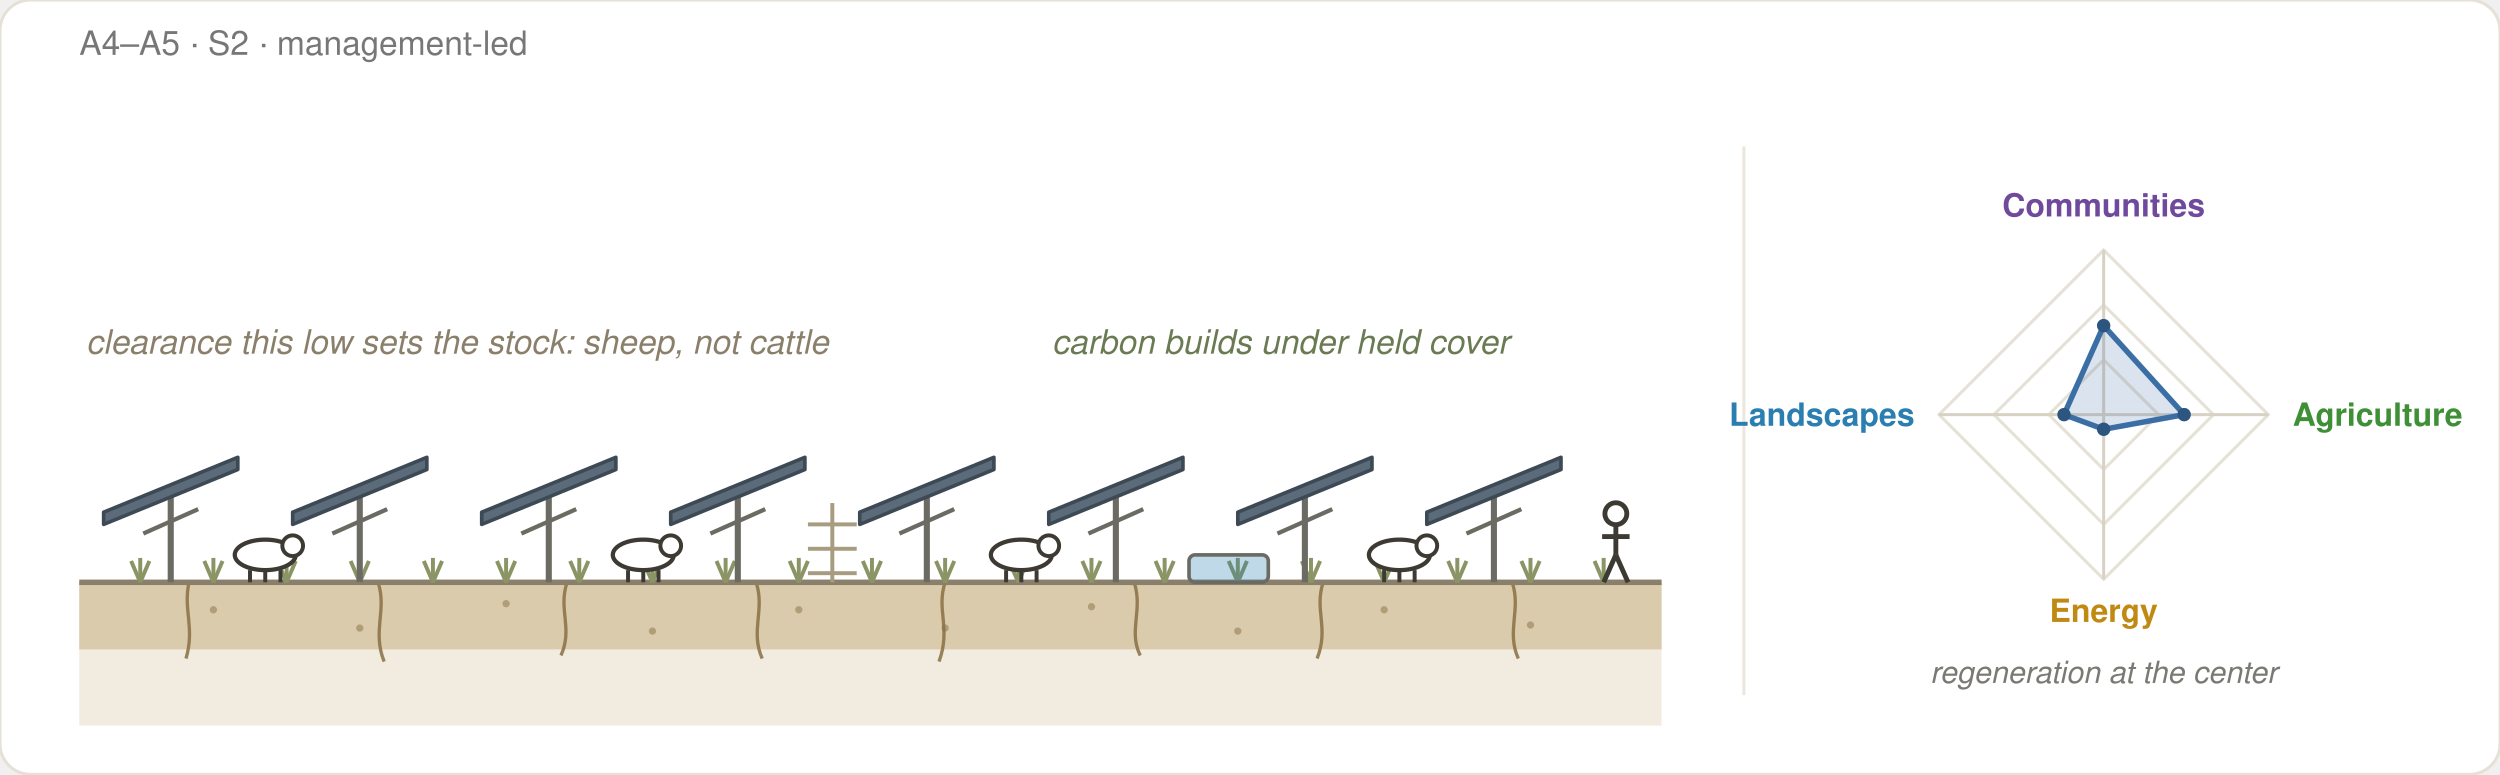
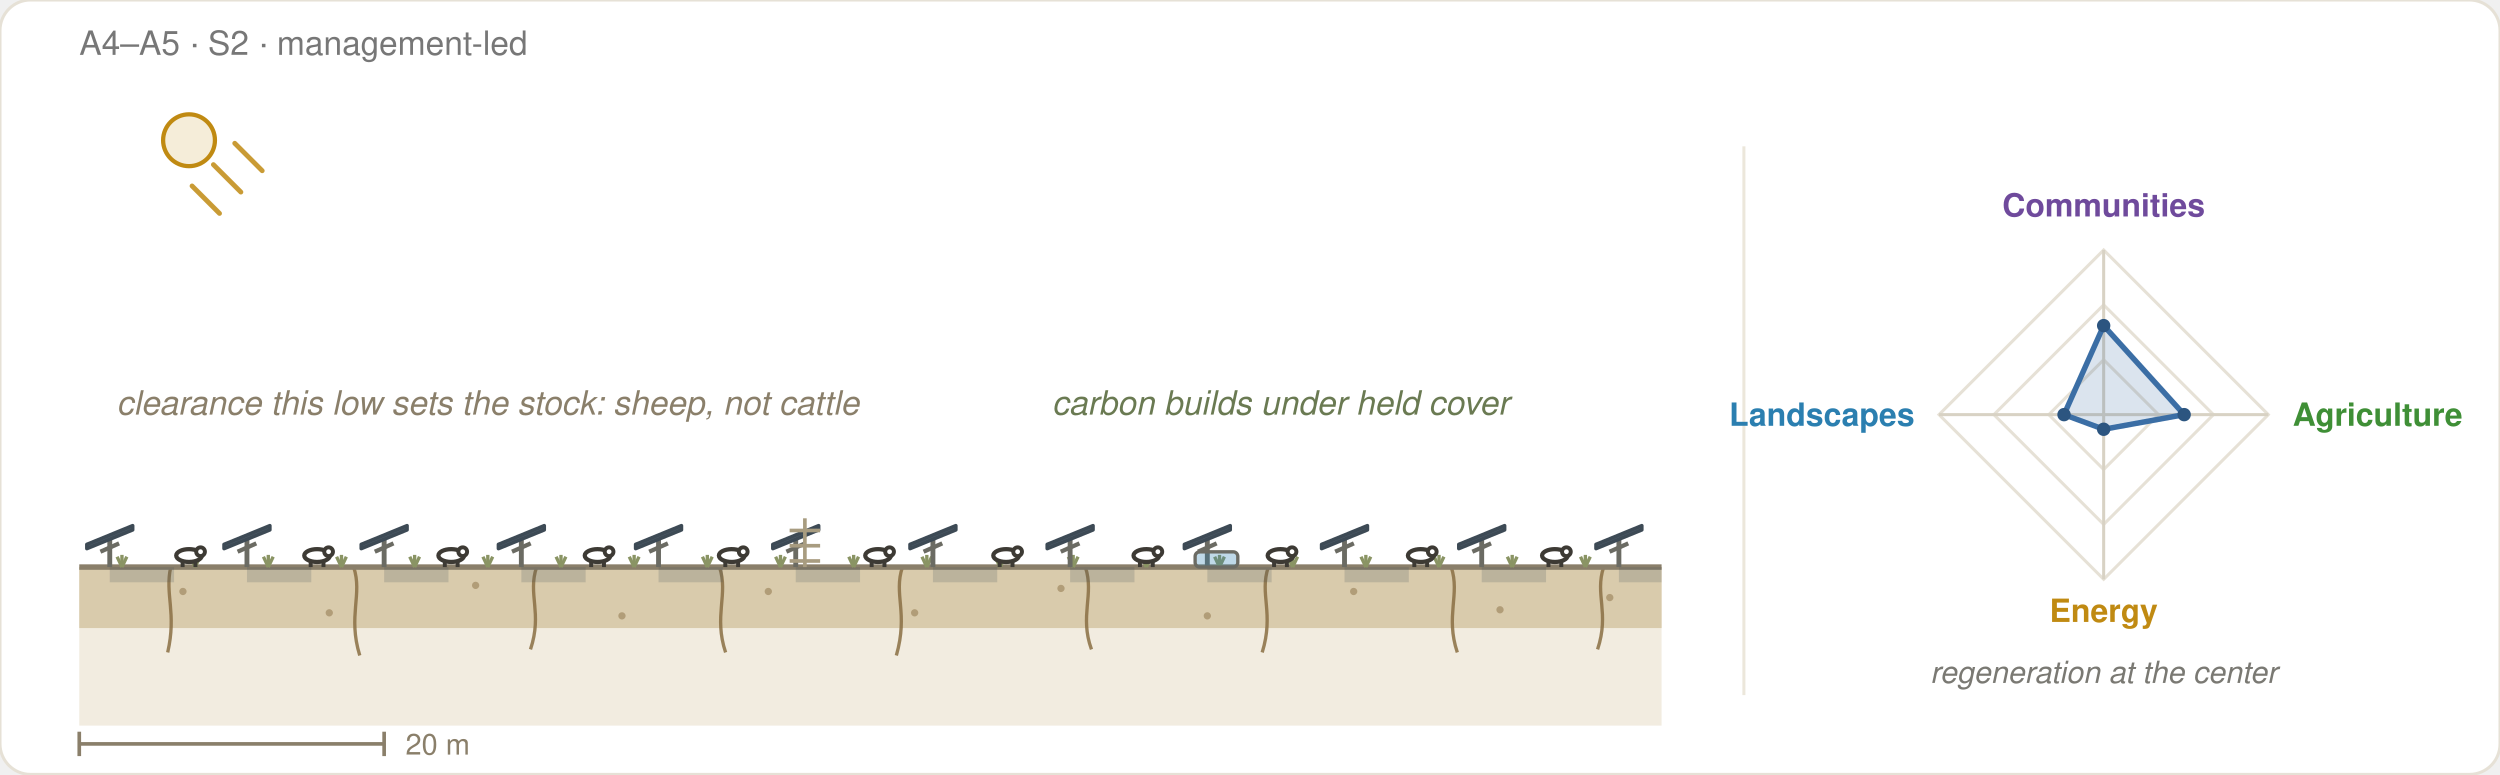
<svg xmlns="http://www.w3.org/2000/svg" viewBox="0 14 820 254" width="820" height="254" font-family="Helvetica, Arial, sans-serif" role="img">
  <defs>
    <g id="module">
-       <line x1="-9" y1="16" x2="9" y2="8" stroke="#6b6b63" stroke-width="1.4" />
-       <polygon points="-22,9 22,-9 22,-5 -22,13" fill="#5b6b7a" stroke="#3d4a55" stroke-width="1.2" stroke-linejoin="round" />
-     </g>
-     <g id="person">
-       <circle cx="0" cy="-22.5" r="3.6" fill="none" stroke="#3d3a34" stroke-width="1.6" />
-       <line x1="0" y1="-19" x2="0" y2="-9" stroke="#3d3a34" stroke-width="1.6" />
-       <line x1="-4.5" y1="-15" x2="4.5" y2="-15" stroke="#3d3a34" stroke-width="1.6" />
-       <line x1="0" y1="-9" x2="-4" y2="0" stroke="#3d3a34" stroke-width="1.6" />
-       <line x1="0" y1="-9" x2="4" y2="0" stroke="#3d3a34" stroke-width="1.6" />
+       <line x1="-9" y1="16" x2="9" y2="8" stroke="#6b6b63" stroke-width="1.4" vector-effect="non-scaling-stroke" />
+       <polygon points="-22,9 22,-9 22,-5 -22,13" fill="#5b6b7a" stroke="#3d4a55" stroke-width="1.2" stroke-linejoin="round" vector-effect="non-scaling-stroke" />
    </g>
    <g id="sheep">
-       <ellipse cx="0" cy="-9" rx="10" ry="5" fill="#ffffff" stroke="#3d3a34" stroke-width="1.4" />
-       <circle cx="9" cy="-12" r="3.4" fill="#ffffff" stroke="#3d3a34" stroke-width="1.3" />
-       <line x1="-5" y1="-4" x2="-5" y2="0" stroke="#3d3a34" stroke-width="1.3" />
-       <line x1="0" y1="-4" x2="0" y2="0" stroke="#3d3a34" stroke-width="1.3" />
-       <line x1="5" y1="-4" x2="5" y2="0" stroke="#3d3a34" stroke-width="1.3" />
+       <ellipse cx="0" cy="-9" rx="10" ry="5" fill="#ffffff" stroke="#3d3a34" stroke-width="1.4" vector-effect="non-scaling-stroke" />
+       <circle cx="9" cy="-12" r="3.4" fill="#ffffff" stroke="#3d3a34" stroke-width="1.3" vector-effect="non-scaling-stroke" />
+       <line x1="-5" y1="-4" x2="-5" y2="0" stroke="#3d3a34" stroke-width="1.3" vector-effect="non-scaling-stroke" />
+       <line x1="5" y1="-4" x2="5" y2="0" stroke="#3d3a34" stroke-width="1.3" vector-effect="non-scaling-stroke" />
    </g>
    <g id="tuft">
-       <line x1="0" y1="0" x2="-3" y2="-7" stroke="#8a9464" stroke-width="1.3" />
-       <line x1="0" y1="0" x2="0" y2="-8" stroke="#8a9464" stroke-width="1.3" />
-       <line x1="0" y1="0" x2="3" y2="-7" stroke="#8a9464" stroke-width="1.3" />
+       <line x1="0" y1="0" x2="-1.6" y2="-3.4" stroke="#8a9464" stroke-width="1.1" />
+       <line x1="0" y1="0" x2="0" y2="-4" stroke="#8a9464" stroke-width="1.1" />
+       <line x1="0" y1="0" x2="1.6" y2="-3.4" stroke="#8a9464" stroke-width="1.1" />
    </g>
    <clipPath id="soilclipG">
-       <path d="M26,205 L545,205 L545,252 L26,252 Z" />
+       <path d="M26,200 L545,200 L545,252 L26,252 Z" />
    </clipPath>
  </defs>
  <rect y="14" width="820" height="254" rx="10" fill="#ffffff" stroke="#e6e1d6" />
  <text x="26" y="32" fill="#777" font-size="11">A4–A5 · S2 · management-led</text>
-   <path d="M26,205 L545,205 L545,252 L26,252 Z" fill="#f2ece0" />
+   <g stroke="#c08a12" stroke-linecap="round">
+     <circle cx="62" cy="60" r="8.5" fill="#c08a12" fill-opacity="0.16" stroke-width="1.4" />
+     <g stroke-width="1.6" opacity="0.85">
+       <line x1="63" y1="75" x2="72" y2="84" />
+       <line x1="70" y1="68" x2="79" y2="77" />
+       <line x1="77" y1="61" x2="86" y2="70" />
+     </g>
+   </g>
+   <path d="M26,200 L545,200 L545,252 L26,252 Z" fill="#f2ece0" />
  <g clip-path="url(#soilclipG)">
-     <path d="M26,205 L545,205 L545,227 L26,227 Z" fill="#d9cbac" />
+     <path d="M26,200 L545,200 L545,220 L26,220 Z" fill="#d9cbac" />
    <g fill="#8a6f43" opacity="0.5">
-       <circle cx="70" cy="214" r="1.2" />
-       <circle cx="118" cy="220" r="1.2" />
-       <circle cx="166" cy="212" r="1.2" />
-       <circle cx="214" cy="221" r="1.2" />
-       <circle cx="262" cy="214" r="1.2" />
-       <circle cx="310" cy="220" r="1.2" />
-       <circle cx="358" cy="213" r="1.2" />
-       <circle cx="406" cy="221" r="1.2" />
-       <circle cx="454" cy="214" r="1.2" />
-       <circle cx="502" cy="219" r="1.2" />
+       <circle cx="60" cy="208" r="1.2" />
+       <circle cx="108" cy="215" r="1.2" />
+       <circle cx="156" cy="206" r="1.2" />
+       <circle cx="204" cy="216" r="1.2" />
+       <circle cx="252" cy="208" r="1.2" />
+       <circle cx="300" cy="215" r="1.2" />
+       <circle cx="348" cy="207" r="1.2" />
+       <circle cx="396" cy="216" r="1.2" />
+       <circle cx="444" cy="208" r="1.2" />
+       <circle cx="492" cy="214" r="1.2" />
+       <circle cx="528" cy="210" r="1.2" />
    </g>
    <g fill="none" stroke="#8a6f43" stroke-width="1.1" opacity="0.85">
-       <path d="M62,205 C60,214 64,220 61,230" />
-       <path d="M124,205 C127,214 122,221 126,231" />
-       <path d="M186,205 C183,214 188,220 184,229" />
-       <path d="M248,205 C251,214 246,221 250,230" />
-       <path d="M310,205 C307,214 312,220 308,231" />
-       <path d="M372,205 C375,214 370,221 374,229" />
-       <path d="M434,205 C431,214 436,220 432,230" />
-       <path d="M496,205 C499,214 494,221 498,230" />
+       <path d="M56,200 C54,209 58,215 55,228" />
+       <path d="M116,200 C119,209 114,216 118,229" />
+       <path d="M176,200 C173,209 178,215 174,227" />
+       <path d="M236,200 C239,209 234,216 238,228" />
+       <path d="M296,200 C293,209 298,215 294,229" />
+       <path d="M356,200 C359,209 354,216 358,227" />
+       <path d="M416,200 C413,209 418,215 414,228" />
+       <path d="M476,200 C479,209 474,216 478,228" />
+       <path d="M526,200 C523,209 528,215 524,227" />
    </g>
  </g>
-   <path d="M26,205 L545,205" fill="none" stroke="#8a7f6a" stroke-width="1.8" />
-   <g>
-     <use href="#tuft" x="46" y="205" />
-     <use href="#tuft" x="70" y="205" />
-     <use href="#tuft" x="94" y="205" />
-     <use href="#tuft" x="118" y="205" />
-     <use href="#tuft" x="142" y="205" />
-     <use href="#tuft" x="166" y="205" />
-     <use href="#tuft" x="190" y="205" />
-     <use href="#tuft" x="214" y="205" />
-     <use href="#tuft" x="238" y="205" />
-     <use href="#tuft" x="262" y="205" />
-     <use href="#tuft" x="286" y="205" />
-     <use href="#tuft" x="310" y="205" />
-     <use href="#tuft" x="334" y="205" />
-     <use href="#tuft" x="358" y="205" />
-     <use href="#tuft" x="382" y="205" />
-     <use href="#tuft" x="406" y="205" />
-     <use href="#tuft" x="430" y="205" />
-     <use href="#tuft" x="454" y="205" />
-     <use href="#tuft" x="478" y="205" />
-     <use href="#tuft" x="502" y="205" />
-     <use href="#tuft" x="526" y="205" />
+   <path d="M26,200 L545,200" fill="none" stroke="#8a7f6a" stroke-width="1.8" />
+   <g fill="#3d4a55" opacity="0.19">
+     <path d="M36,200 h21.1 v5 h-21.1 z" />
+     <path d="M81,200 h21.1 v5 h-21.1 z" />
+     <path d="M126,200 h21.1 v5 h-21.1 z" />
+     <path d="M171,200 h21.1 v5 h-21.1 z" />
+     <path d="M216,200 h21.1 v5 h-21.1 z" />
+     <path d="M261,200 h21.1 v5 h-21.1 z" />
+     <path d="M306,200 h21.1 v5 h-21.1 z" />
+     <path d="M351,200 h21.1 v5 h-21.1 z" />
+     <path d="M396,200 h21.1 v5 h-21.1 z" />
+     <path d="M441,200 h21.1 v5 h-21.1 z" />
+     <path d="M486,200 h21.1 v5 h-21.1 z" />
+     <path d="M531,200 h14 v5 h-14 z" />
  </g>
  <g>
-     <line x1="56" y1="205" x2="56" y2="173" stroke="#6b6b63" stroke-width="2" />
-     <line x1="118" y1="205" x2="118" y2="173" stroke="#6b6b63" stroke-width="2" />
-     <line x1="180" y1="205" x2="180" y2="173" stroke="#6b6b63" stroke-width="2" />
-     <line x1="242" y1="205" x2="242" y2="173" stroke="#6b6b63" stroke-width="2" />
-     <line x1="304" y1="205" x2="304" y2="173" stroke="#6b6b63" stroke-width="2" />
-     <line x1="366" y1="205" x2="366" y2="173" stroke="#6b6b63" stroke-width="2" />
-     <line x1="428" y1="205" x2="428" y2="173" stroke="#6b6b63" stroke-width="2" />
-     <line x1="490" y1="205" x2="490" y2="173" stroke="#6b6b63" stroke-width="2" />
+     <use href="#tuft" x="40" y="200" />
+     <use href="#tuft" x="64" y="200" />
+     <use href="#tuft" x="88" y="200" />
+     <use href="#tuft" x="112" y="200" />
+     <use href="#tuft" x="136" y="200" />
+     <use href="#tuft" x="160" y="200" />
+     <use href="#tuft" x="184" y="200" />
+     <use href="#tuft" x="208" y="200" />
+     <use href="#tuft" x="232" y="200" />
+     <use href="#tuft" x="256" y="200" />
+     <use href="#tuft" x="280" y="200" />
+     <use href="#tuft" x="304" y="200" />
+     <use href="#tuft" x="328" y="200" />
+     <use href="#tuft" x="352" y="200" />
+     <use href="#tuft" x="376" y="200" />
+     <use href="#tuft" x="400" y="200" />
+     <use href="#tuft" x="424" y="200" />
+     <use href="#tuft" x="448" y="200" />
+     <use href="#tuft" x="472" y="200" />
+     <use href="#tuft" x="496" y="200" />
+     <use href="#tuft" x="520" y="200" />
  </g>
-   <use href="#module" x="56" y="173" />
-   <use href="#module" x="118" y="173" />
-   <use href="#module" x="180" y="173" />
-   <use href="#module" x="242" y="173" />
-   <use href="#module" x="304" y="173" />
-   <use href="#module" x="366" y="173" />
-   <use href="#module" x="428" y="173" />
-   <use href="#module" x="490" y="173" />
-   <use href="#sheep" x="87" y="205" />
-   <use href="#sheep" x="211" y="205" />
-   <use href="#sheep" x="335" y="205" />
-   <use href="#sheep" x="459" y="205" />
-   <g stroke="#a89c80" stroke-width="1.3" fill="none">
-     <path d="M273,205 v-26" />
-     <path d="M265,186 h16" />
-     <path d="M265,194 h16" />
-     <path d="M265,202 h16" />
+   <g stroke="#6b6b63" stroke-width="1.6">
+     <line x1="36" y1="200" x2="36" y2="189.5" />
+     <line x1="81" y1="200" x2="81" y2="189.5" />
+     <line x1="126" y1="200" x2="126" y2="189.5" />
+     <line x1="171" y1="200" x2="171" y2="189.5" />
+     <line x1="216" y1="200" x2="216" y2="189.5" />
+     <line x1="261" y1="200" x2="261" y2="189.5" />
+     <line x1="306" y1="200" x2="306" y2="189.5" />
+     <line x1="351" y1="200" x2="351" y2="189.5" />
+     <line x1="396" y1="200" x2="396" y2="189.5" />
+     <line x1="441" y1="200" x2="441" y2="189.5" />
+     <line x1="486" y1="200" x2="486" y2="189.5" />
+     <line x1="531" y1="200" x2="531" y2="189.5" />
  </g>
-   <rect x="390" y="196" width="26" height="9" rx="2" fill="#2b7fb0" fill-opacity="0.3" stroke="#6b6b63" stroke-width="1.2" />
-   <use href="#person" x="530" y="205" />
-   <text x="150" y="130" fill="#8a7f6a" font-size="11" font-style="italic" text-anchor="middle">clearance this low sets the stock: sheep, not cattle</text>
-   <text x="420" y="130" fill="#6a7a52" font-size="11" font-style="italic" text-anchor="middle">carbon builds under held cover</text>
+   <use href="#module" transform="translate(36,189.5) scale(0.341)" />
+   <use href="#module" transform="translate(81,189.5) scale(0.341)" />
+   <use href="#module" transform="translate(126,189.5) scale(0.341)" />
+   <use href="#module" transform="translate(171,189.5) scale(0.341)" />
+   <use href="#module" transform="translate(216,189.5) scale(0.341)" />
+   <use href="#module" transform="translate(261,189.5) scale(0.341)" />
+   <use href="#module" transform="translate(306,189.5) scale(0.341)" />
+   <use href="#module" transform="translate(351,189.5) scale(0.341)" />
+   <use href="#module" transform="translate(396,189.5) scale(0.341)" />
+   <use href="#module" transform="translate(441,189.5) scale(0.341)" />
+   <use href="#module" transform="translate(486,189.5) scale(0.341)" />
+   <use href="#module" transform="translate(531,189.5) scale(0.341)" />
+   <g>
+     <use href="#sheep" transform="translate(62,200) scale(0.42)" />
+     <use href="#sheep" transform="translate(104,200) scale(0.42)" />
+     <use href="#sheep" transform="translate(148,200) scale(0.42)" />
+     <use href="#sheep" transform="translate(196,200) scale(0.42)" />
+     <use href="#sheep" transform="translate(240,200) scale(0.42)" />
+     <use href="#sheep" transform="translate(288,200) scale(0.42)" />
+     <use href="#sheep" transform="translate(330,200) scale(0.42)" />
+     <use href="#sheep" transform="translate(376,200) scale(0.42)" />
+     <use href="#sheep" transform="translate(420,200) scale(0.42)" />
+     <use href="#sheep" transform="translate(466,200) scale(0.42)" />
+     <use href="#sheep" transform="translate(510,200) scale(0.42)" />
+   </g>
+   <g stroke="#a89c80" stroke-width="1.2" fill="none">
+     <path d="M264,200 v-16" />
+     <path d="M259,188 h10" />
+     <path d="M259,193 h10" />
+     <path d="M259,198 h10" />
+   </g>
+   <rect x="392" y="195" width="14" height="5" rx="1.5" fill="#2b7fb0" fill-opacity="0.3" stroke="#6b6b63" stroke-width="1.1" />
+   <text x="160" y="150" fill="#8a7f6a" font-size="11" font-style="italic" text-anchor="middle">clearance this low sets the stock: sheep, not cattle</text>
+   <text x="420" y="150" fill="#6a7a52" font-size="11" font-style="italic" text-anchor="middle">carbon builds under held cover</text>
+   <g stroke="#8a7f6a" stroke-width="1.2" fill="none">
+     <path d="M26,258 h100" />
+     <path d="M26,254 v8" />
+     <path d="M126,254 v8" />
+   </g>
+   <text x="133" y="261.5" fill="#8a7f6a" font-size="9.5">20 m</text>
  <line x1="572" y1="62" x2="572" y2="242" stroke="#ece7db" stroke-width="1" />
  <polygon points="690,132 708,150 690,168 672,150" fill="none" stroke="#e6e1d6" stroke-width="1" />
  <polygon points="690,114 726,150 690,186 654,150" fill="none" stroke="#e6e1d6" stroke-width="1" />
  <polygon points="690,96 744,150 690,204 636,150" fill="none" stroke="#e6e1d6" stroke-width="1" />
  <line x1="690" y1="150" x2="690" y2="96" stroke="#d8d2c4" stroke-width="1" />
  <line x1="690" y1="150" x2="744" y2="150" stroke="#d8d2c4" stroke-width="1" />
  <line x1="690" y1="150" x2="690" y2="204" stroke="#d8d2c4" stroke-width="1" />
  <line x1="690" y1="150" x2="636" y2="150" stroke="#d8d2c4" stroke-width="1" />
  <text x="690" y="85" fill="#6f4a9c" font-size="10.5" font-weight="600" text-anchor="middle">Communities</text>
  <text x="752" y="150" fill="#3f8f36" font-size="10.5" font-weight="600" text-anchor="start" dominant-baseline="middle">Agriculture</text>
  <text x="690" y="218" fill="#c08a12" font-size="10.5" font-weight="600" text-anchor="middle">Energy</text>
  <text x="628" y="150" fill="#2b7fb0" font-size="10.5" font-weight="600" text-anchor="end" dominant-baseline="middle">Landscapes</text>
  <polygon points="690,120.8 716.4,150 690,154.8 677.0,150" fill="#3b6ea5" fill-opacity="0.18" stroke="#3b6ea5" stroke-width="1.8" />
  <circle cx="690" cy="120.8" r="2.2" fill="#2c5580" />
  <circle cx="716.4" cy="150" r="2.2" fill="#2c5580" />
  <circle cx="690" cy="154.8" r="2.2" fill="#2c5580" />
  <circle cx="677.0" cy="150" r="2.2" fill="#2c5580" />
  <text x="690" y="238" fill="#7a7973" font-size="10" font-style="italic" text-anchor="middle">regeneration at the center</text>
</svg>
